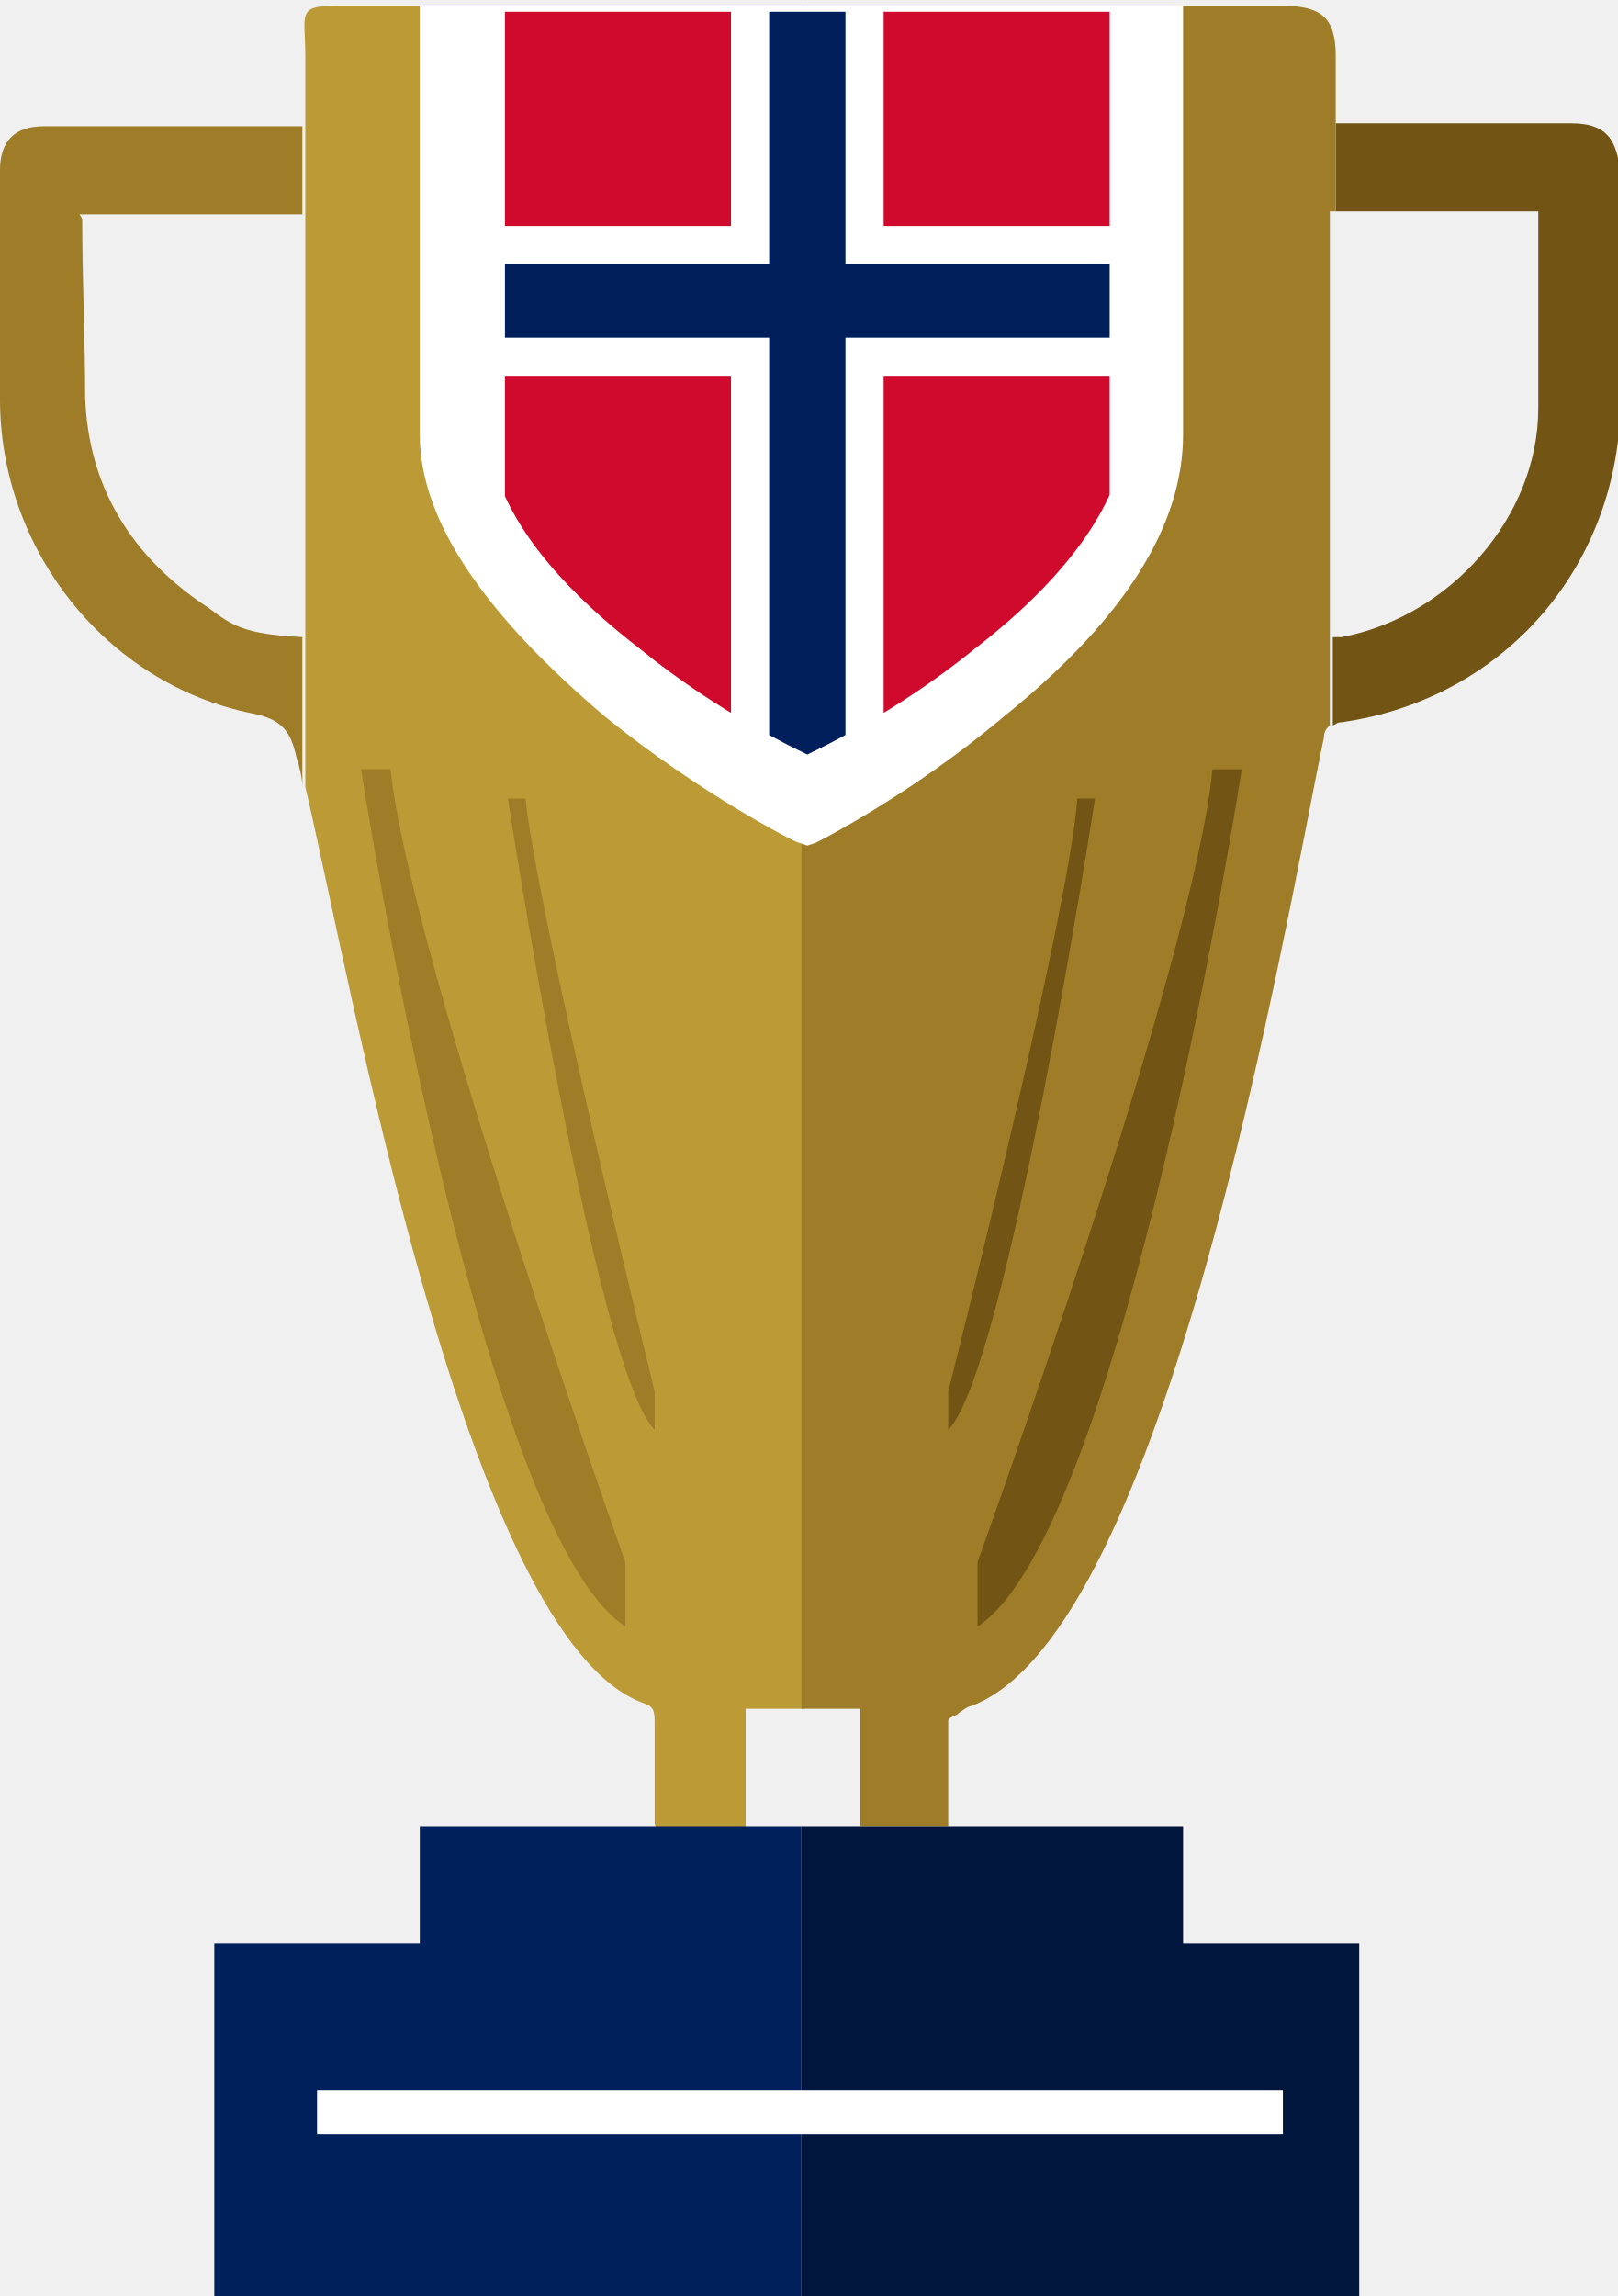
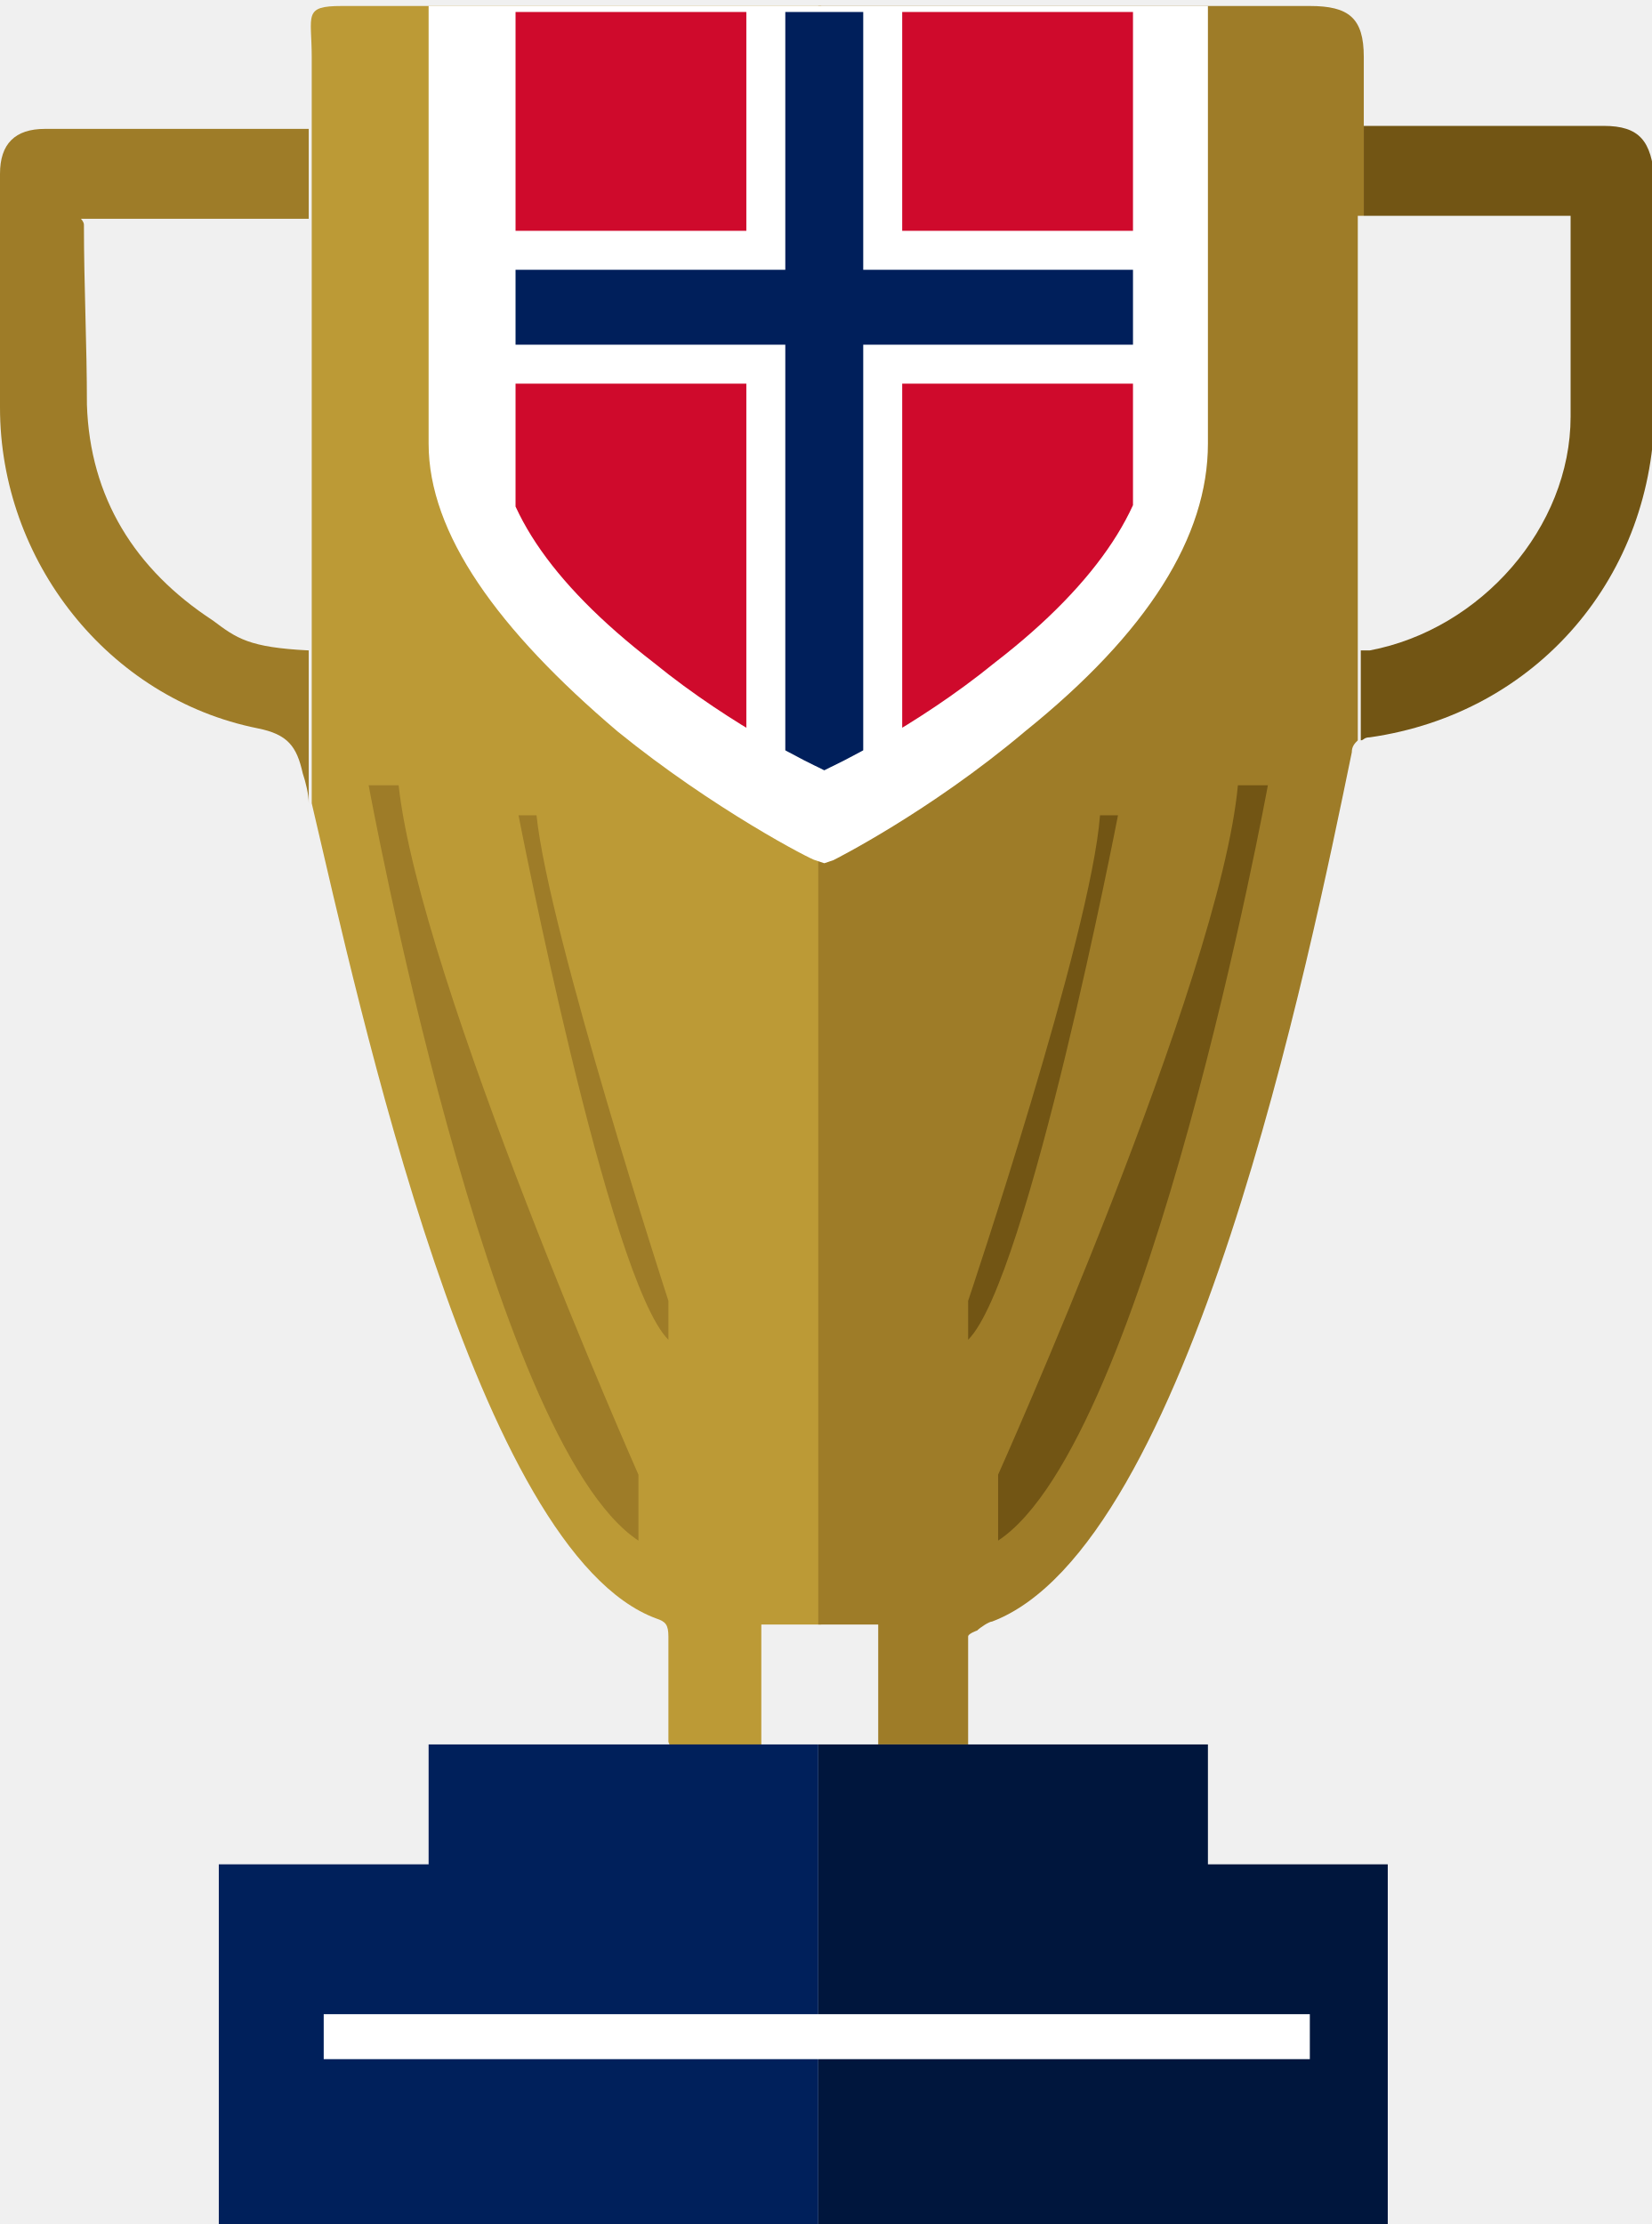
- <svg xmlns="http://www.w3.org/2000/svg" xmlns:xlink="http://www.w3.org/1999/xlink" version="1.1" id="Layer_1" x="0px" y="0px" viewBox="0 0 55.1 78.2" style="enable-background:new 0 0 55.1 78.2;" xml:space="preserve">
+ <svg xmlns="http://www.w3.org/2000/svg" xmlns:xlink="http://www.w3.org/1999/xlink" version="1.1" id="Layer_1" x="0px" y="0px" viewBox="-451 241.8 55.1 74.2" style="enable-background:new -451 241.8 55.1 74.2;" xml:space="preserve">
  <style type="text/css">
	.st0{fill:#BC9A36;}
	.st1{fill:none;}
	.st2{fill:#725514;}
	.st3{fill:#9E7C28;}
	.st4{fill:#FFFFFF;}
	.st5{clip-path:url(#SVGID_2_);fill:#CF0A2C;}
- 	.st6{clip-path:url(#SVGID_2_);fill:#001F5B;}
- 	.st7{fill:#00205B;}
- 	.st8{fill:#00163D;}
+ 	.st6{clip-path:url(#SVGID_4_);fill:#CF0A2C;}
+ 	.st7{clip-path:url(#SVGID_6_);fill:#001F5B;}
+ 	.st8{clip-path:url(#SVGID_8_);fill:#CF0A2C;}
+ 	.st9{clip-path:url(#SVGID_10_);fill:#CF0A2C;}
+ 	.st10{fill:#00205B;}
+ 	.st11{fill:#00163D;}
</style>
-   <path class="st0" d="M11.4,0.2c-1.3,0-1,0.3-1,1.7c0,0.4,0,0.9,0,1.3c0,0.5,0,1,0,1v3c0,5,0,9.6,0,14.5v5.1  c1.6,6.8,5.5,29,11.5,31.2c0.3,0.1,0.4,0.2,0.4,0.6c0,1.2,0,2.3,0,3.5c0,0.1,0.2,0.3,0.1,0.4l3,0c0-1.2,0-3.3,0-4.3c0,0,1,0,2,0v-58  C21.3,0.2,16.9,0.2,11.4,0.2z" />
-   <path class="st1" d="M45.3,21.7C45.3,21.7,45.4,21.7,45.3,21.7l0.2-14.5c-0.1,0-0.1,0-0.2,0C45.3,12.2,45.3,16.8,45.3,21.7z" />
-   <path class="st1" d="M45.7,21.7c3.6-0.7,6.6-4.1,6.7-7.8c0-2.2,0-4.2,0-6.4c0-0.1,0-0.3,0-0.3c-2.2,0-4,0-6.9,0l-0.1,14.5  C45.5,21.8,45.7,21.8,45.7,21.7z" />
-   <path class="st2" d="M53.5,4.2c-2.5,0-4.9,0-7.4,0c-0.2,0-0.4,0-0.6,0l0,3c2.9,0,4.6,0,6.9,0c0,0,0,0.1,0,0.3c0,2.2,0,4.2,0,6.4  c0,3.7-3,7.1-6.7,7.8c-0.1,0-0.3,0-0.3,0l0,3c0.1,0,0.1-0.1,0.3-0.1c5.6-0.8,9.5-5.4,9.5-11c0-2.5,0-5.1,0-7.6  C55.1,4.7,54.7,4.2,53.5,4.2z" />
-   <path class="st3" d="M45.3,21.7c0-4.9,0-9.5,0-14.5c0.1,0,0.1,0,0.2,0l0-3c0,0,0-1.5,0-2.3c0-1.3-0.5-1.7-1.8-1.7  c-5.3,0-10.4,0-16.4,0v58c2,0,1,0,2,0c0,1,0,3,0,4h3c0,0,0-2.3,0-3.6c0-0.1,0.3-0.2,0.3-0.2c0.1-0.1,0.4-0.3,0.5-0.3  c6.6-2.5,10.6-26.2,12-33c0-0.2,0.1-0.3,0.2-0.4L45.3,21.7C45.4,21.7,45.3,21.7,45.3,21.7z" />
-   <path class="st4" d="M14.3,0.2v14.6c0,3,2.3,6.2,6.3,9.6c3.2,2.6,6.5,4.3,6.6,4.3l0.3,0.1l0.3-0.1c0,0,3.2-1.6,6.4-4.3  c4.1-3.3,6.1-6.5,6.1-9.6V0.2H14.3z" />
+   <path class="st0" d="M-439.6,242c-1.3,0-1,0.3-1,1.7c0,0.4,0,0.9,0,1.3c0,0.5,0,1,0,1v3c0,5,0,9.6,0,14.5v5.1  c1.6,6.8,5.5,25,11.5,27.2c0.3,0.1,0.4,0.2,0.4,0.6c0,1.2,0,2.3,0,3.5c0,0.1,0.2,0.3,0.1,0.4h3c0-1.2,0-3.3,0-4.3c0,0,1,0,2,0v-54  C-429.7,242-434.1,242-439.6,242z" />
+   <path class="st1" d="M-405.7,263.5C-405.7,263.5-405.6,263.5-405.7,263.5l0.2-14.5c-0.1,0-0.1,0-0.2,0  C-405.7,254-405.7,258.6-405.7,263.5z" />
+   <path class="st1" d="M-405.3,263.5c3.6-0.7,6.6-4.1,6.7-7.8c0-2.2,0-4.2,0-6.4c0-0.1,0-0.3,0-0.3c-2.2,0-4,0-6.9,0l-0.1,14.5  C-405.5,263.6-405.3,263.6-405.3,263.5z" />
+   <path class="st2" d="M-397.5,246c-2.5,0-4.9,0-7.4,0c-0.2,0-0.4,0-0.6,0v3c2.9,0,4.6,0,6.9,0c0,0,0,0.1,0,0.3c0,2.2,0,4.2,0,6.4  c0,3.7-3,7.1-6.7,7.8c-0.1,0-0.3,0-0.3,0v3c0.1,0,0.1-0.1,0.3-0.1c5.6-0.8,9.5-5.4,9.5-11c0-2.5,0-5.1,0-7.6  C-395.9,246.5-396.3,246-397.5,246z" />
+   <path class="st3" d="M-405.7,263.5c0-4.9,0-9.5,0-14.5c0.1,0,0.1,0,0.2,0v-3c0,0,0-1.5,0-2.3c0-1.3-0.5-1.7-1.8-1.7  c-5.3,0-10.4,0-16.4,0v54c2,0,1,0,2,0c0,1,0,3,0,4h3c0,0,0-2.3,0-3.6c0-0.1,0.3-0.2,0.3-0.2c0.1-0.1,0.4-0.3,0.5-0.3  c6.6-2.5,10.6-22.2,12-29c0-0.2,0.1-0.3,0.2-0.4V263.5C-405.6,263.5-405.7,263.5-405.7,263.5z" />
+   <path class="st4" d="M-436.7,242v14.6c0,3,2.3,6.2,6.3,9.6c3.2,2.6,6.5,4.3,6.6,4.3l0.3,0.1l0.3-0.1c0,0,3.2-1.6,6.4-4.3  c4.1-3.3,6.1-6.5,6.1-9.6V242H-436.7z" />
  <g>
-     <defs>
-       <path id="SVGID_1_" d="M16.6,0.4v13.9c0,2.5,1.7,5.1,5.2,7.8c2.7,2.2,5.5,3.5,5.5,3.5l0.2,0.1l0.2-0.1c0,0,2.8-1.3,5.5-3.5    c3.5-2.7,5.2-5.4,5.2-7.8V0.4H16.6z" />
-     </defs>
-     <clipPath id="SVGID_2_">
-       <use xlink:href="#SVGID_1_" style="overflow:visible;" />
-     </clipPath>
-     <rect x="30.1" y="0" class="st5" width="7.7" height="7.7" />
-     <rect x="17.2" y="12.8" class="st5" width="7.7" height="15.4" />
-     <polygon class="st6" points="28.8,28.2 28.8,11.5 37.8,11.5 37.8,9 28.8,9 28.8,0 26.2,0 26.2,9 17.2,9 17.2,11.5 26.2,11.5    26.2,28.2  " />
-     <rect x="17.2" y="0" class="st5" width="7.7" height="7.7" />
-     <rect x="30.1" y="12.8" class="st5" width="7.7" height="15.4" />
+     <g>
+       <defs>
+         <path id="SVGID_1_" d="M-434.4,242.2v13.9c0,2.5,1.7,5.1,5.2,7.8c2.7,2.2,5.5,3.5,5.5,3.5l0.2,0.1l0.2-0.1c0,0,2.8-1.3,5.5-3.5     c3.5-2.7,5.2-5.4,5.2-7.8v-13.9H-434.4z" />
+       </defs>
+       <clipPath id="SVGID_2_">
+         <use xlink:href="#SVGID_1_" style="overflow:visible;" />
+       </clipPath>
+       <rect x="-420.9" y="241.8" class="st5" width="7.7" height="7.7" />
+     </g>
+     <g>
+       <defs>
+         <path id="SVGID_3_" d="M-434.4,242.2v13.9c0,2.5,1.7,5.1,5.2,7.8c2.7,2.2,5.5,3.5,5.5,3.5l0.2,0.1l0.2-0.1c0,0,2.8-1.3,5.5-3.5     c3.5-2.7,5.2-5.4,5.2-7.8v-13.9H-434.4z" />
+       </defs>
+       <clipPath id="SVGID_4_">
+         <use xlink:href="#SVGID_3_" style="overflow:visible;" />
+       </clipPath>
+       <rect x="-433.8" y="254.6" class="st6" width="7.7" height="15.4" />
+     </g>
+     <g>
+       <defs>
+         <path id="SVGID_5_" d="M-434.4,242.2v13.9c0,2.5,1.7,5.1,5.2,7.8c2.7,2.2,5.5,3.5,5.5,3.5l0.2,0.1l0.2-0.1c0,0,2.8-1.3,5.5-3.5     c3.5-2.7,5.2-5.4,5.2-7.8v-13.9H-434.4z" />
+       </defs>
+       <clipPath id="SVGID_6_">
+         <use xlink:href="#SVGID_5_" style="overflow:visible;" />
+       </clipPath>
+       <polygon class="st7" points="-422.2,270 -422.2,253.3 -413.2,253.3 -413.2,250.8 -422.2,250.8 -422.2,241.8 -424.8,241.8     -424.8,250.8 -433.8,250.8 -433.8,253.3 -424.8,253.3 -424.8,270   " />
+     </g>
+     <g>
+       <defs>
+         <path id="SVGID_7_" d="M-434.4,242.2v13.9c0,2.5,1.7,5.1,5.2,7.8c2.7,2.2,5.5,3.5,5.5,3.5l0.2,0.1l0.2-0.1c0,0,2.8-1.3,5.5-3.5     c3.5-2.7,5.2-5.4,5.2-7.8v-13.9H-434.4z" />
+       </defs>
+       <clipPath id="SVGID_8_">
+         <use xlink:href="#SVGID_7_" style="overflow:visible;" />
+       </clipPath>
+       <rect x="-433.8" y="241.8" class="st8" width="7.7" height="7.7" />
+     </g>
+     <g>
+       <defs>
+         <path id="SVGID_9_" d="M-434.4,242.2v13.9c0,2.5,1.7,5.1,5.2,7.8c2.7,2.2,5.5,3.5,5.5,3.5l0.2,0.1l0.2-0.1c0,0,2.8-1.3,5.5-3.5     c3.5-2.7,5.2-5.4,5.2-7.8v-13.9H-434.4z" />
+       </defs>
+       <clipPath id="SVGID_10_">
+         <use xlink:href="#SVGID_9_" style="overflow:visible;" />
+       </clipPath>
+       <rect x="-420.9" y="254.6" class="st9" width="7.7" height="15.4" />
+     </g>
  </g>
-   <path class="st1" d="M45.3,7.2c0,5,0,9.6,0,14.5c0,0,0.3,0,0.4,0c3.6-0.7,6.6-4.1,6.6-7.8c0-2.2,0-4.2,0-6.4c0-0.1,0-0.3,0-0.3  C50.1,7.2,48.3,7.2,45.3,7.2z" />
-   <path class="st1" d="M2.7,7.5c0,2,0,4,0,6.1c0,3.1,1.7,5.5,4.3,7.2c0.9,0.6,1.3,0.9,3.3,1.1c0-5,0-9.5,0-14.5c-3,0-5.3,0-7.6,0  C2.7,7.2,2.7,7.4,2.7,7.5z" />
-   <polygon class="st7" points="14.3,62.2 14.3,66.2 7.3,66.2 7.3,78.2 27.3,78.2 27.3,62.2 " />
-   <polygon class="st8" points="46.3,66.2 40.3,66.2 40.3,62.2 27.3,62.2 27.3,78.2 46.3,78.2 " />
-   <rect x="10.8" y="71.2" class="st4" width="32.9" height="1.5" />
-   <path class="st3" d="M13.3,26.2h-1c0,0,4,25.9,9,29.2v-2.2C21.3,53.2,14,32.7,13.3,26.2z" />
-   <path class="st3" d="M17.9,27.2h-0.6c0,0,3,19.5,5,21.5v-1.3C22.3,47.4,18.3,31.1,17.9,27.2z" />
-   <path class="st2" d="M41.3,26.2h1c0,0-4,25.9-9,29.2v-2.2C33.3,53.2,40.7,32.7,41.3,26.2z" />
-   <path class="st2" d="M36.7,27.2h0.6c0,0-3,19.5-5,21.5v-1.3C32.3,47.4,36.4,31.2,36.7,27.2z" />
-   <path class="st1" d="M2.8,7.5c0,2,0.1,4,0.1,6c0,3.1,1.5,5.5,4.2,7.2c0.9,0.6,1.3,0.9,3.3,1.1c0-5,0-9.5,0-14.5c-3,0-5.3,0-7.6,0  C2.7,7.2,2.8,7.4,2.8,7.5z" />
-   <path class="st3" d="M7.1,20.7c-2.6-1.7-4.1-4.1-4.2-7.2c0-2-0.1-4-0.1-6c0-0.1-0.1-0.2-0.1-0.2c2.3,0,4.6,0,7.6,0v-3  c-0.9,0-1.2,0-1.3,0c0,0,0,0,0,0c-2.5,0-5,0-7.5,0C0.5,4.3,0,4.8,0,5.8c0,2.6,0,5.2,0,7.8c0,5.1,3.6,9.7,8.6,10.7  c1,0.2,1.3,0.6,1.5,1.5c0.1,0.3,0.2,0.7,0.2,1v-5.1C8.3,21.6,7.9,21.3,7.1,20.7z" />
+   <path class="st1" d="M-405.7,249c0,5,0,9.6,0,14.5c0,0,0.3,0,0.4,0c3.6-0.7,6.6-4.1,6.6-7.8c0-2.2,0-4.2,0-6.4c0-0.1,0-0.3,0-0.3  C-400.9,249-402.7,249-405.7,249z" />
+   <path class="st1" d="M-448.3,249.3c0,2,0,4,0,6.1c0,3.1,1.7,5.5,4.3,7.2c0.9,0.6,1.3,0.9,3.3,1.1c0-5,0-9.5,0-14.5c-3,0-5.3,0-7.6,0  C-448.3,249-448.3,249.2-448.3,249.3z" />
+   <polygon class="st10" points="-436.7,300 -436.7,304 -443.7,304 -443.7,316 -423.7,316 -423.7,300 " />
+   <polygon class="st11" points="-404.7,304 -410.7,304 -410.7,300 -423.7,300 -423.7,316 -404.7,316 " />
+   <rect x="-440.2" y="309" class="st4" width="32.9" height="1.5" />
+   <path class="st3" d="M-437.7,268h-1c0,0,4,21.9,9,25.2V291C-429.7,291-437,274.5-437.7,268z" />
+   <path class="st3" d="M-433.1,269h-0.6c0,0,3,15.5,5,17.5v-1.3C-428.7,285.2-432.7,272.9-433.1,269z" />
+   <path class="st2" d="M-409.7,268h1c0,0-4,21.9-9,25.2V291C-417.7,291-410.3,274.5-409.7,268z" />
+   <path class="st2" d="M-414.3,269h0.6c0,0-3,15.5-5,17.5v-1.3C-418.7,285.2-414.6,273-414.3,269z" />
+   <path class="st1" d="M-448.2,249.3c0,2,0.1,4,0.1,6c0,3.1,1.5,5.5,4.2,7.2c0.9,0.6,1.3,0.9,3.3,1.1c0-5,0-9.5,0-14.5  c-3,0-5.3,0-7.6,0C-448.3,249-448.2,249.2-448.2,249.3z" />
+   <path class="st3" d="M-443.9,262.5c-2.6-1.7-4.1-4.1-4.2-7.2c0-2-0.1-4-0.1-6c0-0.1-0.1-0.2-0.1-0.2c2.3,0,4.6,0,7.6,0v-3  c-0.9,0-1.2,0-1.3,0l0,0c-2.5,0-5,0-7.5,0c-1,0-1.5,0.5-1.5,1.5c0,2.6,0,5.2,0,7.8c0,5.1,3.6,9.7,8.6,10.7c1,0.2,1.3,0.6,1.5,1.5  c0.1,0.3,0.2,0.7,0.2,1v-5.1C-442.7,263.4-443.1,263.1-443.9,262.5z" />
</svg>
